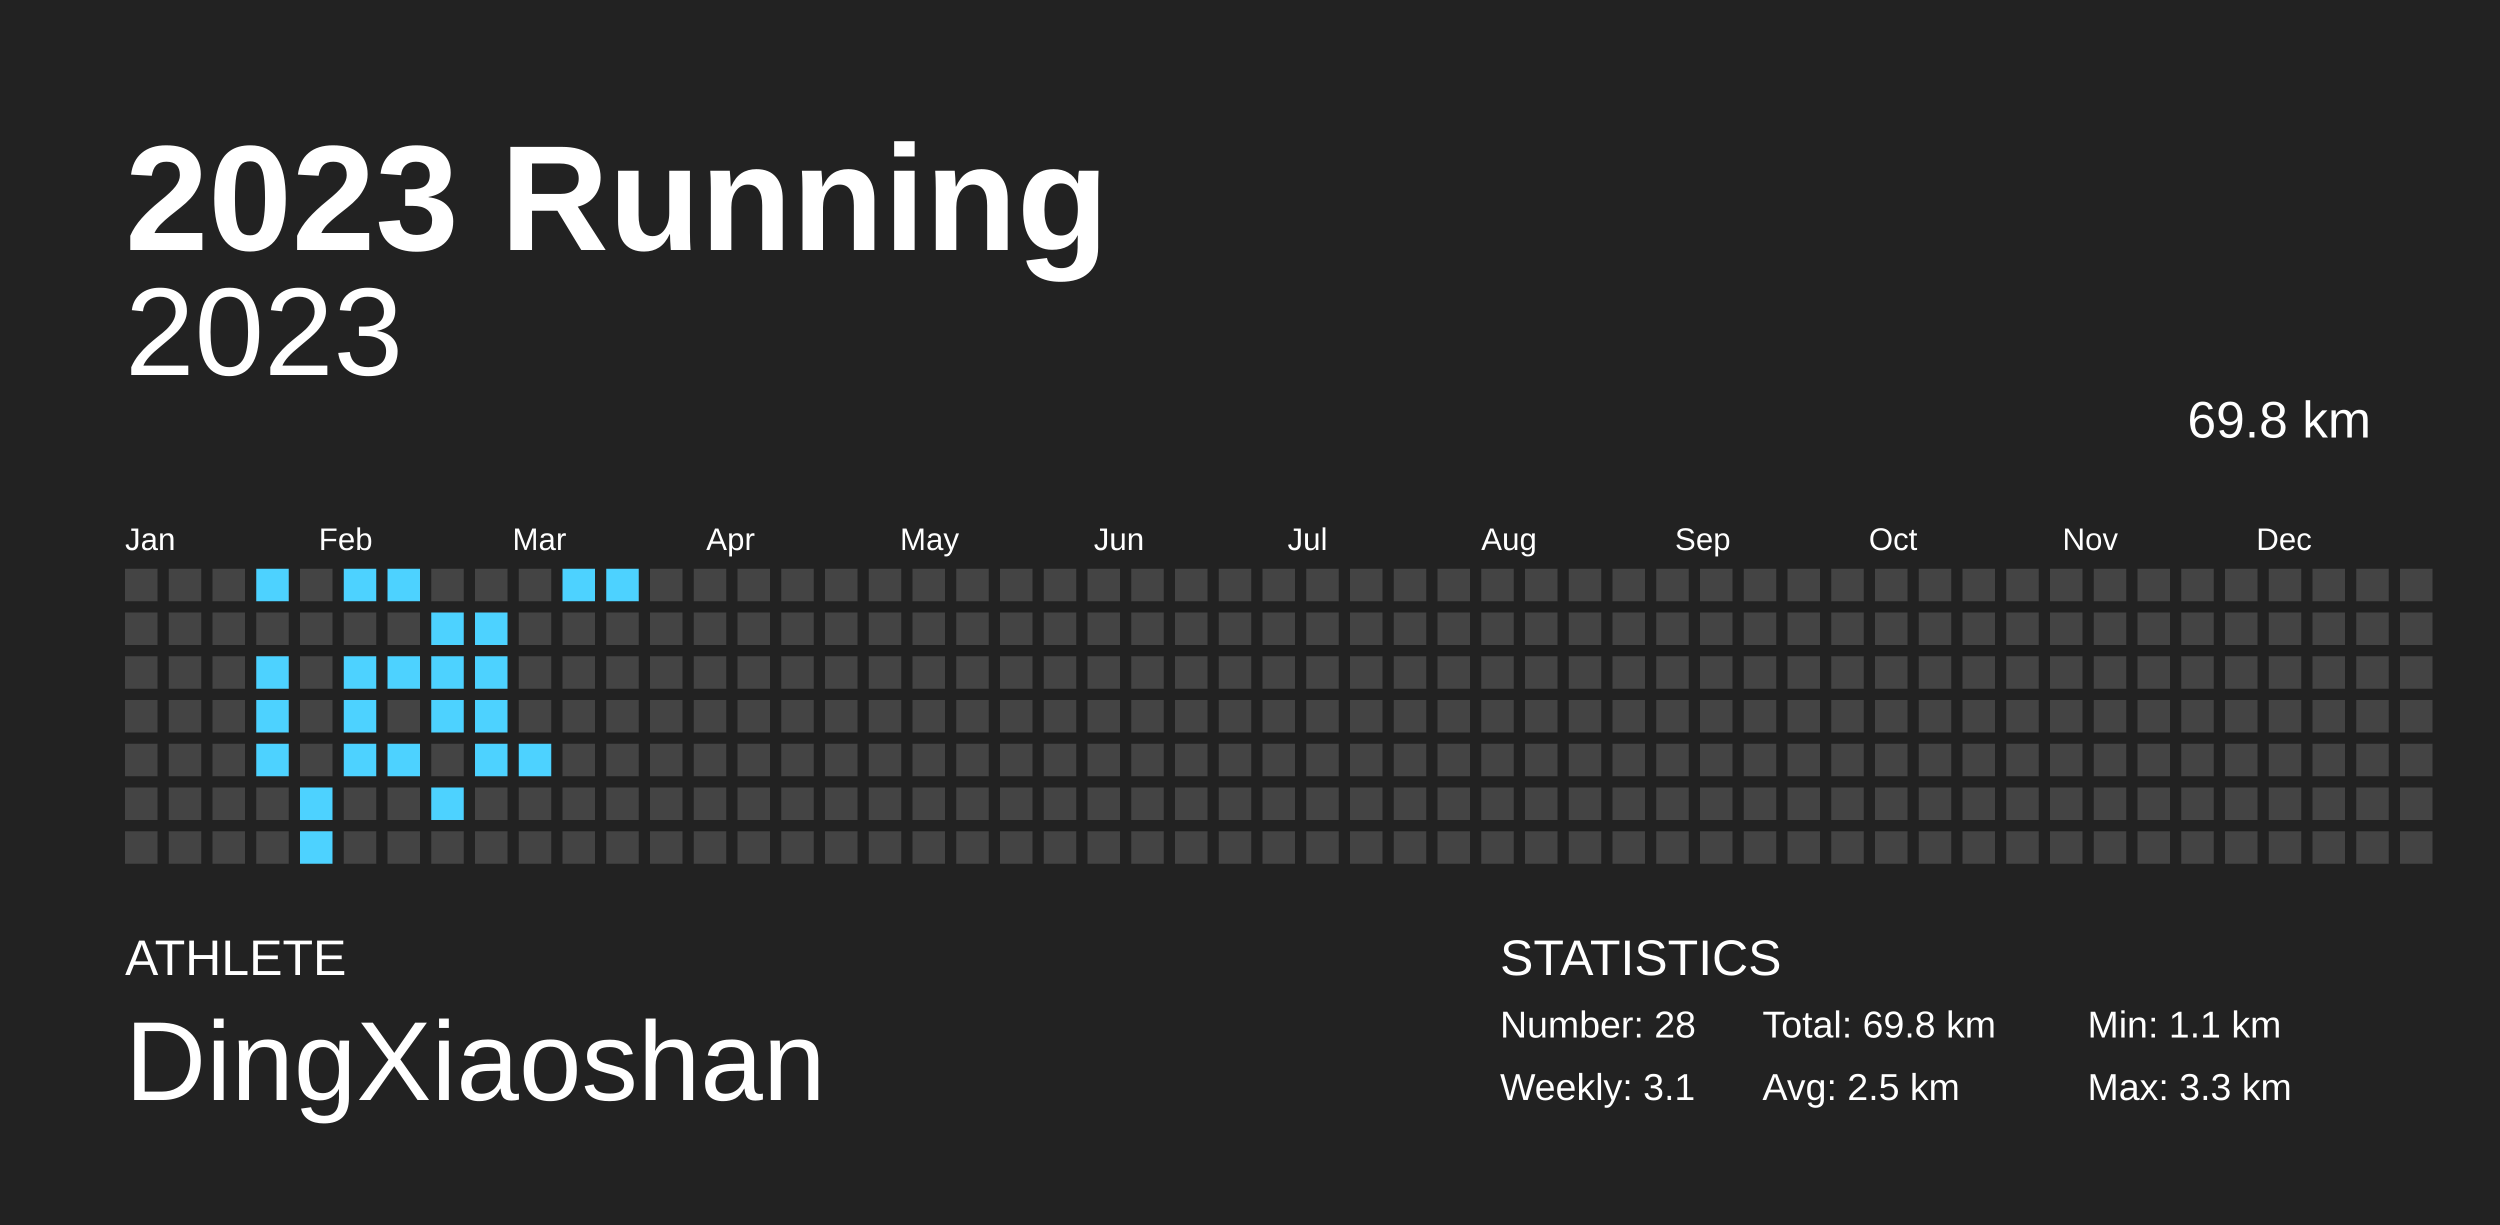
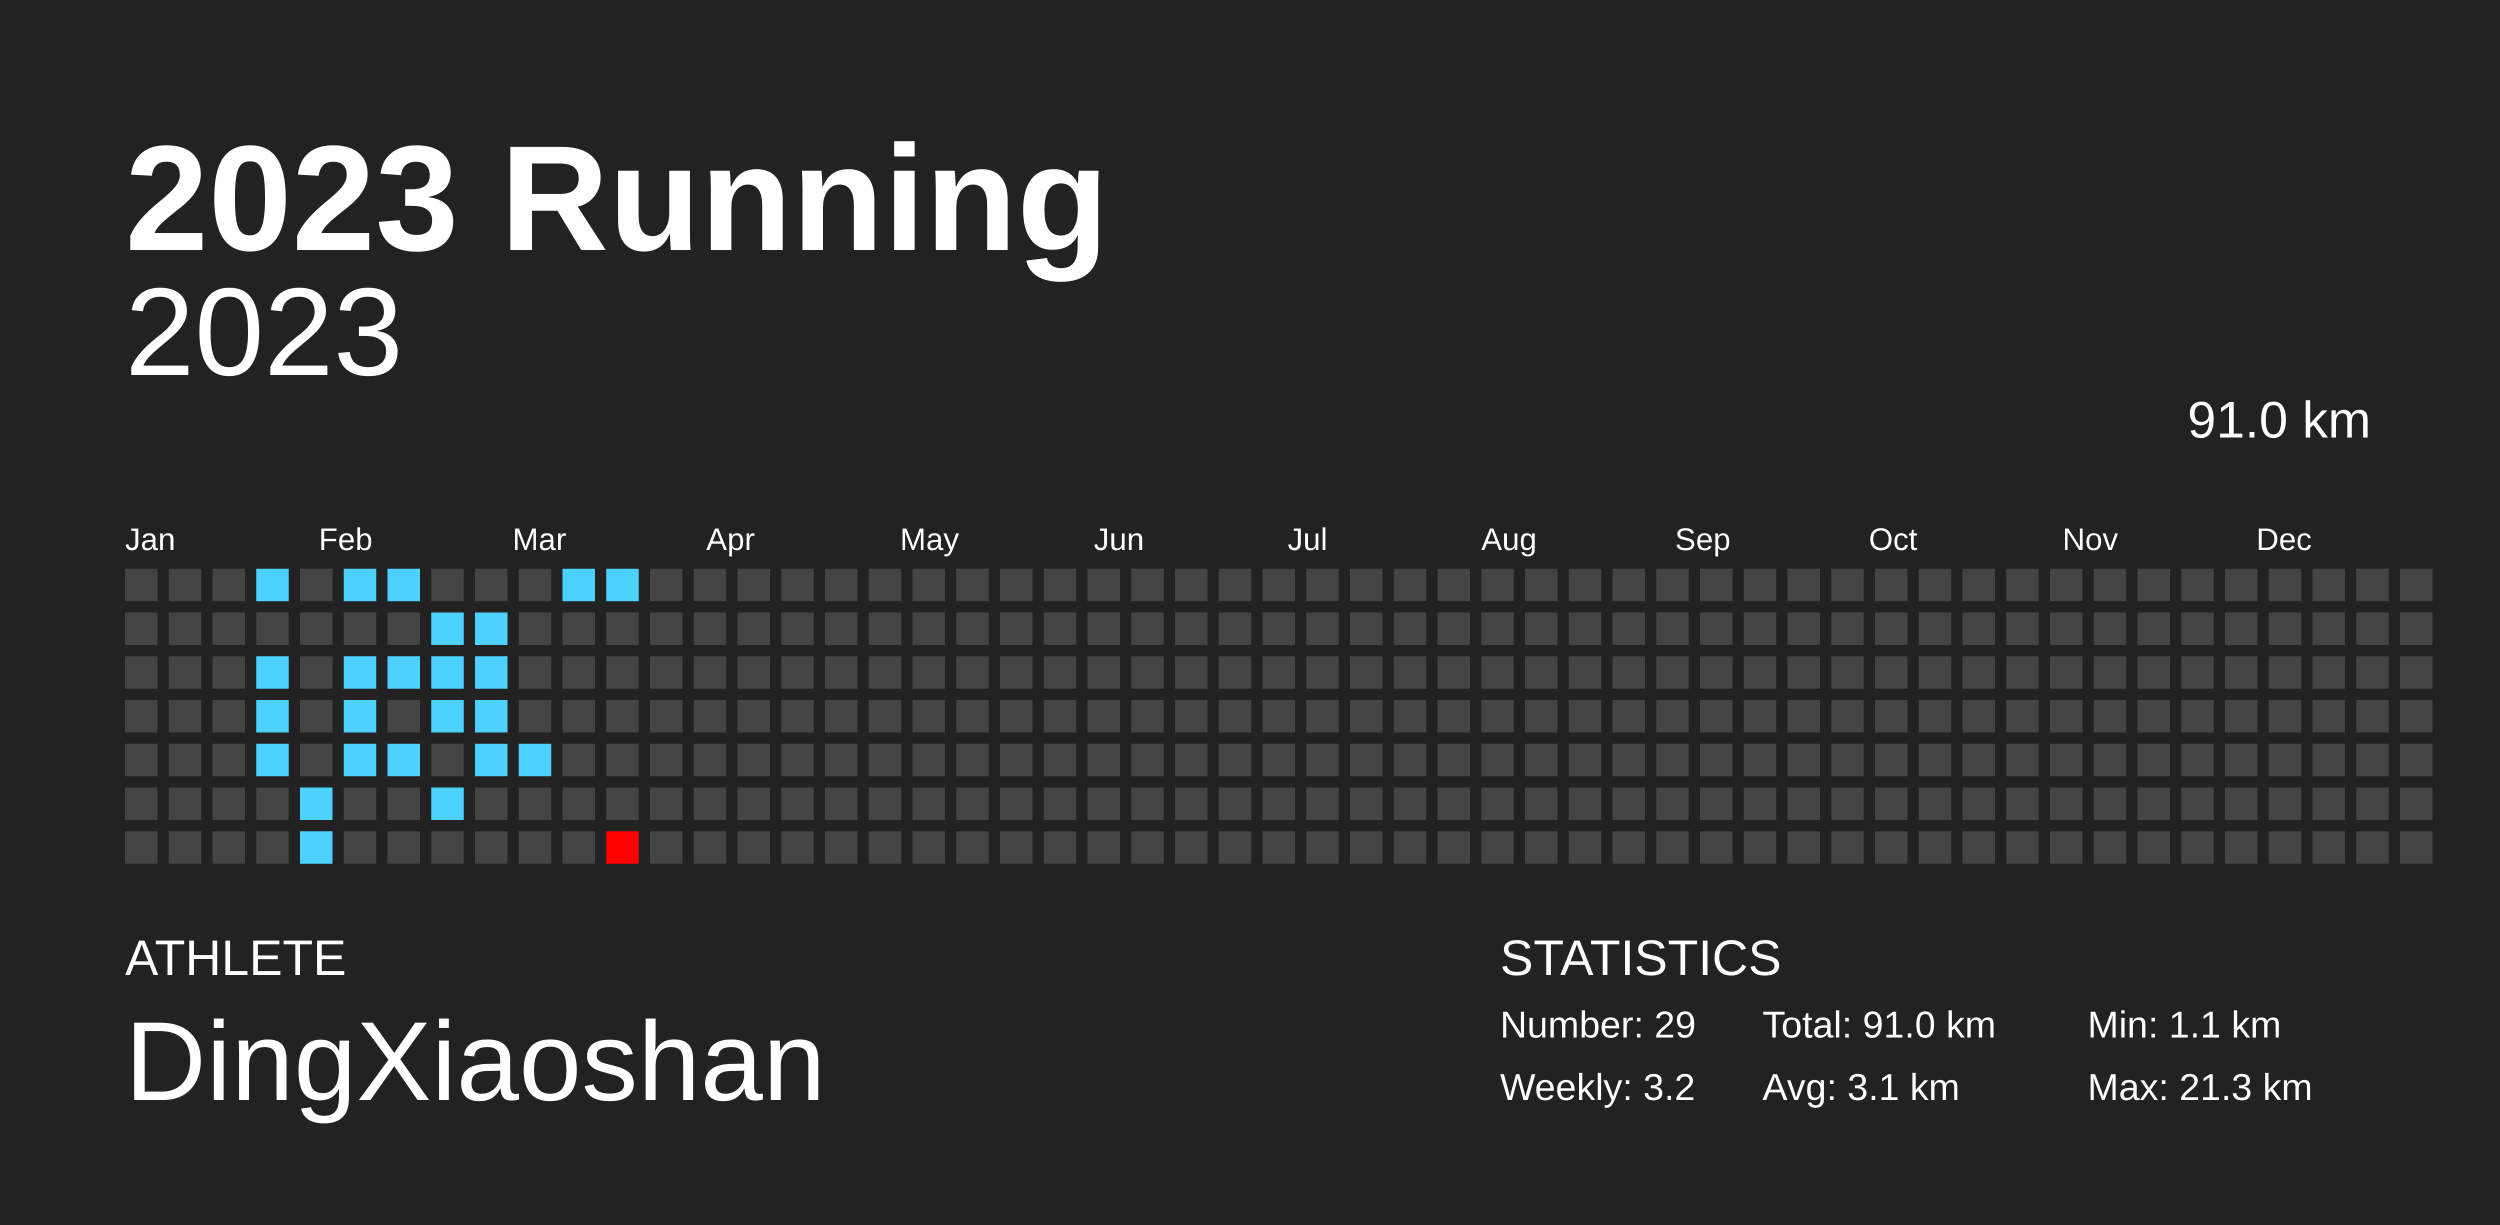
<svg xmlns="http://www.w3.org/2000/svg" baseProfile="full" height="98mm" version="1.1" viewBox="0,0,200,98" width="200mm">
  <defs />
  <rect fill="#222222" height="98" width="200" x="0" y="0" />
  <text fill="#FFFFFF" style="font-size:12px; font-family:Arial; font-weight:bold;" x="10" y="20">2023 Running</text>
  <text fill="#FFFFFF" style="font-size:4px; font-family:Arial" x="10" y="78">ATHLETE</text>
  <text fill="#FFFFFF" style="font-size:9px; font-family:Arial" x="10" y="88">DingXiaoshan</text>
  <text fill="#FFFFFF" style="font-size:4px; font-family:Arial" x="120" y="78">STATISTICS</text>
-   <text fill="#FFFFFF" style="font-size:3px; font-family:Arial" x="120" y="83">Number: 28</text>
-   <text fill="#FFFFFF" style="font-size:3px; font-family:Arial" x="120" y="88">Weekly: 3.1</text>
-   <text fill="#FFFFFF" style="font-size:3px; font-family:Arial" x="141" y="83">Total: 69.8 km</text>
-   <text fill="#FFFFFF" style="font-size:3px; font-family:Arial" x="141" y="88">Avg: 2.5 km</text>
+   <text fill="#FFFFFF" style="font-size:3px; font-family:Arial" x="120" y="83">Number: 29</text>
+   <text fill="#FFFFFF" style="font-size:3px; font-family:Arial" x="120" y="88">Weekly: 3.2</text>
+   <text fill="#FFFFFF" style="font-size:3px; font-family:Arial" x="141" y="83">Total: 91.0 km</text>
+   <text fill="#FFFFFF" style="font-size:3px; font-family:Arial" x="141" y="88">Avg: 3.1 km</text>
  <text fill="#FFFFFF" style="font-size:3px; font-family:Arial" x="167" y="83">Min: 1.1 km</text>
-   <text fill="#FFFFFF" style="font-size:3px; font-family:Arial" x="167" y="88">Max: 3.3 km</text>
+   <text fill="#FFFFFF" style="font-size:3px; font-family:Arial" x="167" y="88">Max: 21.3 km</text>
  <text alignment-baseline="hanging" fill="#FFFFFF" style="font-size:10.0px; font-family:Arial;" x="10" y="30">2023</text>
-   <text alignment-baseline="hanging" fill="#FFFFFF" style="font-size:4.125px; font-family:Arial;" x="175" y="35">69.8 km</text>
+   <text alignment-baseline="hanging" fill="#FFFFFF" style="font-size:4.125px; font-family:Arial;" x="175" y="35">91.0 km</text>
  <text fill="#FFFFFF" style="font-size:2.5px; font-family:Arial" x="10.0" y="44">Jan</text>
  <text fill="#FFFFFF" style="font-size:2.5px; font-family:Arial" x="25.5" y="44">Feb</text>
  <text fill="#FFFFFF" style="font-size:2.5px; font-family:Arial" x="41.0" y="44">Mar</text>
  <text fill="#FFFFFF" style="font-size:2.5px; font-family:Arial" x="56.5" y="44">Apr</text>
  <text fill="#FFFFFF" style="font-size:2.5px; font-family:Arial" x="72.0" y="44">May</text>
  <text fill="#FFFFFF" style="font-size:2.5px; font-family:Arial" x="87.5" y="44">Jun</text>
  <text fill="#FFFFFF" style="font-size:2.5px; font-family:Arial" x="103.0" y="44">Jul</text>
  <text fill="#FFFFFF" style="font-size:2.5px; font-family:Arial" x="118.5" y="44">Aug</text>
  <text fill="#FFFFFF" style="font-size:2.5px; font-family:Arial" x="134.0" y="44">Sep</text>
  <text fill="#FFFFFF" style="font-size:2.5px; font-family:Arial" x="149.5" y="44">Oct</text>
  <text fill="#FFFFFF" style="font-size:2.5px; font-family:Arial" x="165.0" y="44">Nov</text>
  <text fill="#FFFFFF" style="font-size:2.5px; font-family:Arial" x="180.5" y="44">Dec</text>
  <rect fill="#444444" height="2.6" width="2.6" x="10.0" y="45.5" />
  <rect fill="#444444" height="2.6" width="2.6" x="10.0" y="49.0" />
  <rect fill="#444444" height="2.6" width="2.6" x="10.0" y="52.5" />
  <rect fill="#444444" height="2.6" width="2.6" x="10.0" y="56.0" />
  <rect fill="#444444" height="2.6" width="2.6" x="10.0" y="59.5" />
  <rect fill="#444444" height="2.6" width="2.6" x="10.0" y="63.0" />
  <rect fill="#444444" height="2.6" width="2.6" x="10.0" y="66.5" />
  <rect fill="#444444" height="2.6" width="2.6" x="13.5" y="45.5" />
  <rect fill="#444444" height="2.6" width="2.6" x="13.5" y="49.0" />
  <rect fill="#444444" height="2.6" width="2.6" x="13.5" y="52.5" />
  <rect fill="#444444" height="2.6" width="2.6" x="13.5" y="56.0" />
  <rect fill="#444444" height="2.6" width="2.6" x="13.5" y="59.5" />
  <rect fill="#444444" height="2.6" width="2.6" x="13.5" y="63.0" />
  <rect fill="#444444" height="2.6" width="2.6" x="13.5" y="66.5" />
  <rect fill="#444444" height="2.6" width="2.6" x="17.0" y="45.5" />
  <rect fill="#444444" height="2.6" width="2.6" x="17.0" y="49.0" />
  <rect fill="#444444" height="2.6" width="2.6" x="17.0" y="52.5" />
  <rect fill="#444444" height="2.6" width="2.6" x="17.0" y="56.0" />
  <rect fill="#444444" height="2.6" width="2.6" x="17.0" y="59.5" />
  <rect fill="#444444" height="2.6" width="2.6" x="17.0" y="63.0" />
  <rect fill="#444444" height="2.6" width="2.6" x="17.0" y="66.5" />
  <rect fill="#4dd2ff" height="2.6" width="2.6" x="20.5" y="45.5" />
  <rect fill="#444444" height="2.6" width="2.6" x="20.5" y="49.0" />
  <rect fill="#4dd2ff" height="2.6" width="2.6" x="20.5" y="52.5" />
  <rect fill="#4dd2ff" height="2.6" width="2.6" x="20.5" y="56.0" />
  <rect fill="#4dd2ff" height="2.6" width="2.6" x="20.5" y="59.5" />
  <rect fill="#444444" height="2.6" width="2.6" x="20.5" y="63.0" />
  <rect fill="#444444" height="2.6" width="2.6" x="20.5" y="66.5" />
  <rect fill="#444444" height="2.6" width="2.6" x="24.0" y="45.5" />
  <rect fill="#444444" height="2.6" width="2.6" x="24.0" y="49.0" />
  <rect fill="#444444" height="2.6" width="2.6" x="24.0" y="52.5" />
  <rect fill="#444444" height="2.6" width="2.6" x="24.0" y="56.0" />
  <rect fill="#444444" height="2.6" width="2.6" x="24.0" y="59.5" />
  <rect fill="#4dd2ff" height="2.6" width="2.6" x="24.0" y="63.0" />
  <rect fill="#4dd2ff" height="2.6" width="2.6" x="24.0" y="66.5" />
  <rect fill="#4dd2ff" height="2.6" width="2.6" x="27.5" y="45.5" />
  <rect fill="#444444" height="2.6" width="2.6" x="27.5" y="49.0" />
  <rect fill="#4dd2ff" height="2.6" width="2.6" x="27.5" y="52.5" />
  <rect fill="#4dd2ff" height="2.6" width="2.6" x="27.5" y="56.0" />
  <rect fill="#4dd2ff" height="2.6" width="2.6" x="27.5" y="59.5" />
  <rect fill="#444444" height="2.6" width="2.6" x="27.5" y="63.0" />
  <rect fill="#444444" height="2.6" width="2.6" x="27.5" y="66.5" />
  <rect fill="#4dd2ff" height="2.6" width="2.6" x="31.0" y="45.5" />
  <rect fill="#444444" height="2.6" width="2.6" x="31.0" y="49.0" />
  <rect fill="#4dd2ff" height="2.6" width="2.6" x="31.0" y="52.5" />
  <rect fill="#444444" height="2.6" width="2.6" x="31.0" y="56.0" />
  <rect fill="#4dd2ff" height="2.6" width="2.6" x="31.0" y="59.5" />
  <rect fill="#444444" height="2.6" width="2.6" x="31.0" y="63.0" />
  <rect fill="#444444" height="2.6" width="2.6" x="31.0" y="66.5" />
  <rect fill="#444444" height="2.6" width="2.6" x="34.5" y="45.5" />
  <rect fill="#4dd2ff" height="2.6" width="2.6" x="34.5" y="49.0" />
  <rect fill="#4dd2ff" height="2.6" width="2.6" x="34.5" y="52.5" />
  <rect fill="#4dd2ff" height="2.6" width="2.6" x="34.5" y="56.0" />
  <rect fill="#444444" height="2.6" width="2.6" x="34.5" y="59.5" />
  <rect fill="#4dd2ff" height="2.6" width="2.6" x="34.5" y="63.0" />
  <rect fill="#444444" height="2.6" width="2.6" x="34.5" y="66.5" />
  <rect fill="#444444" height="2.6" width="2.6" x="38.0" y="45.5" />
  <rect fill="#4dd2ff" height="2.6" width="2.6" x="38.0" y="49.0" />
  <rect fill="#4dd2ff" height="2.6" width="2.6" x="38.0" y="52.5" />
  <rect fill="#4dd2ff" height="2.6" width="2.6" x="38.0" y="56.0" />
  <rect fill="#4dd2ff" height="2.6" width="2.6" x="38.0" y="59.5" />
  <rect fill="#444444" height="2.6" width="2.6" x="38.0" y="63.0" />
  <rect fill="#444444" height="2.6" width="2.6" x="38.0" y="66.5" />
  <rect fill="#444444" height="2.6" width="2.6" x="41.5" y="45.5" />
  <rect fill="#444444" height="2.6" width="2.6" x="41.5" y="49.0" />
  <rect fill="#444444" height="2.6" width="2.6" x="41.5" y="52.5" />
  <rect fill="#444444" height="2.6" width="2.6" x="41.5" y="56.0" />
  <rect fill="#4dd2ff" height="2.6" width="2.6" x="41.5" y="59.5" />
  <rect fill="#444444" height="2.6" width="2.6" x="41.5" y="63.0" />
  <rect fill="#444444" height="2.6" width="2.6" x="41.5" y="66.5" />
  <rect fill="#4dd2ff" height="2.6" width="2.6" x="45.0" y="45.5" />
  <rect fill="#444444" height="2.6" width="2.6" x="45.0" y="49.0" />
  <rect fill="#444444" height="2.6" width="2.6" x="45.0" y="52.5" />
  <rect fill="#444444" height="2.6" width="2.6" x="45.0" y="56.0" />
  <rect fill="#444444" height="2.6" width="2.6" x="45.0" y="59.5" />
  <rect fill="#444444" height="2.6" width="2.6" x="45.0" y="63.0" />
  <rect fill="#444444" height="2.6" width="2.6" x="45.0" y="66.5" />
  <rect fill="#4dd2ff" height="2.6" width="2.6" x="48.5" y="45.5" />
  <rect fill="#444444" height="2.6" width="2.6" x="48.5" y="49.0" />
  <rect fill="#444444" height="2.6" width="2.6" x="48.5" y="52.5" />
  <rect fill="#444444" height="2.6" width="2.6" x="48.5" y="56.0" />
  <rect fill="#444444" height="2.6" width="2.6" x="48.5" y="59.5" />
  <rect fill="#444444" height="2.6" width="2.6" x="48.5" y="63.0" />
-   <rect fill="#444444" height="2.6" width="2.6" x="48.5" y="66.5" />
+   <rect fill="red" height="2.6" width="2.6" x="48.5" y="66.5" />
  <rect fill="#444444" height="2.6" width="2.6" x="52.0" y="45.5" />
  <rect fill="#444444" height="2.6" width="2.6" x="52.0" y="49.0" />
  <rect fill="#444444" height="2.6" width="2.6" x="52.0" y="52.5" />
  <rect fill="#444444" height="2.6" width="2.6" x="52.0" y="56.0" />
  <rect fill="#444444" height="2.6" width="2.6" x="52.0" y="59.5" />
  <rect fill="#444444" height="2.6" width="2.6" x="52.0" y="63.0" />
  <rect fill="#444444" height="2.6" width="2.6" x="52.0" y="66.5" />
  <rect fill="#444444" height="2.6" width="2.6" x="55.5" y="45.5" />
  <rect fill="#444444" height="2.6" width="2.6" x="55.5" y="49.0" />
  <rect fill="#444444" height="2.6" width="2.6" x="55.5" y="52.5" />
  <rect fill="#444444" height="2.6" width="2.6" x="55.5" y="56.0" />
  <rect fill="#444444" height="2.6" width="2.6" x="55.5" y="59.5" />
  <rect fill="#444444" height="2.6" width="2.6" x="55.5" y="63.0" />
  <rect fill="#444444" height="2.6" width="2.6" x="55.5" y="66.5" />
  <rect fill="#444444" height="2.6" width="2.6" x="59.0" y="45.5" />
  <rect fill="#444444" height="2.6" width="2.6" x="59.0" y="49.0" />
  <rect fill="#444444" height="2.6" width="2.6" x="59.0" y="52.5" />
  <rect fill="#444444" height="2.6" width="2.6" x="59.0" y="56.0" />
  <rect fill="#444444" height="2.6" width="2.6" x="59.0" y="59.5" />
  <rect fill="#444444" height="2.6" width="2.6" x="59.0" y="63.0" />
  <rect fill="#444444" height="2.6" width="2.6" x="59.0" y="66.5" />
  <rect fill="#444444" height="2.6" width="2.6" x="62.5" y="45.5" />
  <rect fill="#444444" height="2.6" width="2.6" x="62.5" y="49.0" />
  <rect fill="#444444" height="2.6" width="2.6" x="62.5" y="52.5" />
  <rect fill="#444444" height="2.6" width="2.6" x="62.5" y="56.0" />
  <rect fill="#444444" height="2.6" width="2.6" x="62.5" y="59.5" />
  <rect fill="#444444" height="2.6" width="2.6" x="62.5" y="63.0" />
  <rect fill="#444444" height="2.6" width="2.6" x="62.5" y="66.5" />
  <rect fill="#444444" height="2.6" width="2.6" x="66.0" y="45.5" />
  <rect fill="#444444" height="2.6" width="2.6" x="66.0" y="49.0" />
  <rect fill="#444444" height="2.6" width="2.6" x="66.0" y="52.5" />
  <rect fill="#444444" height="2.6" width="2.6" x="66.0" y="56.0" />
  <rect fill="#444444" height="2.6" width="2.6" x="66.0" y="59.5" />
  <rect fill="#444444" height="2.6" width="2.6" x="66.0" y="63.0" />
  <rect fill="#444444" height="2.6" width="2.6" x="66.0" y="66.5" />
  <rect fill="#444444" height="2.6" width="2.6" x="69.5" y="45.5" />
  <rect fill="#444444" height="2.6" width="2.6" x="69.5" y="49.0" />
  <rect fill="#444444" height="2.6" width="2.6" x="69.5" y="52.5" />
  <rect fill="#444444" height="2.6" width="2.6" x="69.5" y="56.0" />
  <rect fill="#444444" height="2.6" width="2.6" x="69.5" y="59.5" />
  <rect fill="#444444" height="2.6" width="2.6" x="69.5" y="63.0" />
  <rect fill="#444444" height="2.6" width="2.6" x="69.5" y="66.5" />
  <rect fill="#444444" height="2.6" width="2.6" x="73.0" y="45.5" />
  <rect fill="#444444" height="2.6" width="2.6" x="73.0" y="49.0" />
  <rect fill="#444444" height="2.6" width="2.6" x="73.0" y="52.5" />
  <rect fill="#444444" height="2.6" width="2.6" x="73.0" y="56.0" />
  <rect fill="#444444" height="2.6" width="2.6" x="73.0" y="59.5" />
  <rect fill="#444444" height="2.6" width="2.6" x="73.0" y="63.0" />
  <rect fill="#444444" height="2.6" width="2.6" x="73.0" y="66.5" />
  <rect fill="#444444" height="2.6" width="2.6" x="76.5" y="45.5" />
  <rect fill="#444444" height="2.6" width="2.6" x="76.5" y="49.0" />
  <rect fill="#444444" height="2.6" width="2.6" x="76.5" y="52.5" />
  <rect fill="#444444" height="2.6" width="2.6" x="76.5" y="56.0" />
  <rect fill="#444444" height="2.6" width="2.6" x="76.5" y="59.5" />
  <rect fill="#444444" height="2.6" width="2.6" x="76.5" y="63.0" />
  <rect fill="#444444" height="2.6" width="2.6" x="76.5" y="66.5" />
  <rect fill="#444444" height="2.6" width="2.6" x="80.0" y="45.5" />
  <rect fill="#444444" height="2.6" width="2.6" x="80.0" y="49.0" />
  <rect fill="#444444" height="2.6" width="2.6" x="80.0" y="52.5" />
  <rect fill="#444444" height="2.6" width="2.6" x="80.0" y="56.0" />
  <rect fill="#444444" height="2.6" width="2.6" x="80.0" y="59.5" />
  <rect fill="#444444" height="2.6" width="2.6" x="80.0" y="63.0" />
  <rect fill="#444444" height="2.6" width="2.6" x="80.0" y="66.5" />
  <rect fill="#444444" height="2.6" width="2.6" x="83.5" y="45.5" />
  <rect fill="#444444" height="2.6" width="2.6" x="83.5" y="49.0" />
  <rect fill="#444444" height="2.6" width="2.6" x="83.5" y="52.5" />
  <rect fill="#444444" height="2.6" width="2.6" x="83.5" y="56.0" />
  <rect fill="#444444" height="2.6" width="2.6" x="83.5" y="59.5" />
  <rect fill="#444444" height="2.6" width="2.6" x="83.5" y="63.0" />
  <rect fill="#444444" height="2.6" width="2.6" x="83.5" y="66.5" />
  <rect fill="#444444" height="2.6" width="2.6" x="87.0" y="45.5" />
  <rect fill="#444444" height="2.6" width="2.6" x="87.0" y="49.0" />
  <rect fill="#444444" height="2.6" width="2.6" x="87.0" y="52.5" />
  <rect fill="#444444" height="2.6" width="2.6" x="87.0" y="56.0" />
  <rect fill="#444444" height="2.6" width="2.6" x="87.0" y="59.5" />
  <rect fill="#444444" height="2.6" width="2.6" x="87.0" y="63.0" />
  <rect fill="#444444" height="2.6" width="2.6" x="87.0" y="66.5" />
  <rect fill="#444444" height="2.6" width="2.6" x="90.5" y="45.5" />
  <rect fill="#444444" height="2.6" width="2.6" x="90.5" y="49.0" />
  <rect fill="#444444" height="2.6" width="2.6" x="90.5" y="52.5" />
  <rect fill="#444444" height="2.6" width="2.6" x="90.5" y="56.0" />
  <rect fill="#444444" height="2.6" width="2.6" x="90.5" y="59.5" />
  <rect fill="#444444" height="2.6" width="2.6" x="90.5" y="63.0" />
  <rect fill="#444444" height="2.6" width="2.6" x="90.5" y="66.5" />
  <rect fill="#444444" height="2.6" width="2.6" x="94.0" y="45.5" />
  <rect fill="#444444" height="2.6" width="2.6" x="94.0" y="49.0" />
  <rect fill="#444444" height="2.6" width="2.6" x="94.0" y="52.5" />
  <rect fill="#444444" height="2.6" width="2.6" x="94.0" y="56.0" />
  <rect fill="#444444" height="2.6" width="2.6" x="94.0" y="59.5" />
  <rect fill="#444444" height="2.6" width="2.6" x="94.0" y="63.0" />
  <rect fill="#444444" height="2.6" width="2.6" x="94.0" y="66.5" />
  <rect fill="#444444" height="2.6" width="2.6" x="97.5" y="45.5" />
  <rect fill="#444444" height="2.6" width="2.6" x="97.5" y="49.0" />
  <rect fill="#444444" height="2.6" width="2.6" x="97.5" y="52.5" />
  <rect fill="#444444" height="2.6" width="2.6" x="97.5" y="56.0" />
  <rect fill="#444444" height="2.6" width="2.6" x="97.5" y="59.5" />
  <rect fill="#444444" height="2.6" width="2.6" x="97.5" y="63.0" />
  <rect fill="#444444" height="2.6" width="2.6" x="97.5" y="66.5" />
  <rect fill="#444444" height="2.6" width="2.6" x="101.0" y="45.5" />
  <rect fill="#444444" height="2.6" width="2.6" x="101.0" y="49.0" />
  <rect fill="#444444" height="2.6" width="2.6" x="101.0" y="52.5" />
  <rect fill="#444444" height="2.6" width="2.6" x="101.0" y="56.0" />
  <rect fill="#444444" height="2.6" width="2.6" x="101.0" y="59.5" />
  <rect fill="#444444" height="2.6" width="2.6" x="101.0" y="63.0" />
  <rect fill="#444444" height="2.6" width="2.6" x="101.0" y="66.5" />
  <rect fill="#444444" height="2.6" width="2.6" x="104.5" y="45.5" />
  <rect fill="#444444" height="2.6" width="2.6" x="104.5" y="49.0" />
  <rect fill="#444444" height="2.6" width="2.6" x="104.5" y="52.5" />
  <rect fill="#444444" height="2.6" width="2.6" x="104.5" y="56.0" />
  <rect fill="#444444" height="2.6" width="2.6" x="104.5" y="59.5" />
  <rect fill="#444444" height="2.6" width="2.6" x="104.5" y="63.0" />
  <rect fill="#444444" height="2.6" width="2.6" x="104.5" y="66.5" />
  <rect fill="#444444" height="2.6" width="2.6" x="108.0" y="45.5" />
  <rect fill="#444444" height="2.6" width="2.6" x="108.0" y="49.0" />
  <rect fill="#444444" height="2.6" width="2.6" x="108.0" y="52.5" />
  <rect fill="#444444" height="2.6" width="2.6" x="108.0" y="56.0" />
  <rect fill="#444444" height="2.6" width="2.6" x="108.0" y="59.5" />
  <rect fill="#444444" height="2.6" width="2.6" x="108.0" y="63.0" />
  <rect fill="#444444" height="2.6" width="2.6" x="108.0" y="66.5" />
  <rect fill="#444444" height="2.6" width="2.6" x="111.5" y="45.5" />
  <rect fill="#444444" height="2.6" width="2.6" x="111.5" y="49.0" />
  <rect fill="#444444" height="2.6" width="2.6" x="111.5" y="52.5" />
  <rect fill="#444444" height="2.6" width="2.6" x="111.5" y="56.0" />
  <rect fill="#444444" height="2.6" width="2.6" x="111.5" y="59.5" />
  <rect fill="#444444" height="2.6" width="2.6" x="111.5" y="63.0" />
  <rect fill="#444444" height="2.6" width="2.6" x="111.5" y="66.5" />
  <rect fill="#444444" height="2.6" width="2.6" x="115.0" y="45.5" />
  <rect fill="#444444" height="2.6" width="2.6" x="115.0" y="49.0" />
  <rect fill="#444444" height="2.6" width="2.6" x="115.0" y="52.5" />
  <rect fill="#444444" height="2.6" width="2.6" x="115.0" y="56.0" />
  <rect fill="#444444" height="2.6" width="2.6" x="115.0" y="59.5" />
  <rect fill="#444444" height="2.6" width="2.6" x="115.0" y="63.0" />
  <rect fill="#444444" height="2.6" width="2.6" x="115.0" y="66.5" />
  <rect fill="#444444" height="2.6" width="2.6" x="118.5" y="45.5" />
  <rect fill="#444444" height="2.6" width="2.6" x="118.5" y="49.0" />
  <rect fill="#444444" height="2.6" width="2.6" x="118.5" y="52.5" />
  <rect fill="#444444" height="2.6" width="2.6" x="118.5" y="56.0" />
  <rect fill="#444444" height="2.6" width="2.6" x="118.5" y="59.5" />
  <rect fill="#444444" height="2.6" width="2.6" x="118.5" y="63.0" />
  <rect fill="#444444" height="2.6" width="2.6" x="118.5" y="66.5" />
  <rect fill="#444444" height="2.6" width="2.6" x="122.0" y="45.5" />
  <rect fill="#444444" height="2.6" width="2.6" x="122.0" y="49.0" />
  <rect fill="#444444" height="2.6" width="2.6" x="122.0" y="52.5" />
  <rect fill="#444444" height="2.6" width="2.6" x="122.0" y="56.0" />
  <rect fill="#444444" height="2.6" width="2.6" x="122.0" y="59.5" />
  <rect fill="#444444" height="2.6" width="2.6" x="122.0" y="63.0" />
  <rect fill="#444444" height="2.6" width="2.6" x="122.0" y="66.5" />
  <rect fill="#444444" height="2.6" width="2.6" x="125.5" y="45.5" />
  <rect fill="#444444" height="2.6" width="2.6" x="125.5" y="49.0" />
  <rect fill="#444444" height="2.6" width="2.6" x="125.5" y="52.5" />
  <rect fill="#444444" height="2.6" width="2.6" x="125.5" y="56.0" />
  <rect fill="#444444" height="2.6" width="2.6" x="125.5" y="59.5" />
  <rect fill="#444444" height="2.6" width="2.6" x="125.5" y="63.0" />
  <rect fill="#444444" height="2.6" width="2.6" x="125.5" y="66.5" />
  <rect fill="#444444" height="2.6" width="2.6" x="129.0" y="45.5" />
  <rect fill="#444444" height="2.6" width="2.6" x="129.0" y="49.0" />
  <rect fill="#444444" height="2.6" width="2.6" x="129.0" y="52.5" />
  <rect fill="#444444" height="2.6" width="2.6" x="129.0" y="56.0" />
  <rect fill="#444444" height="2.6" width="2.6" x="129.0" y="59.5" />
  <rect fill="#444444" height="2.6" width="2.6" x="129.0" y="63.0" />
  <rect fill="#444444" height="2.6" width="2.6" x="129.0" y="66.5" />
  <rect fill="#444444" height="2.6" width="2.6" x="132.5" y="45.5" />
  <rect fill="#444444" height="2.6" width="2.6" x="132.5" y="49.0" />
  <rect fill="#444444" height="2.6" width="2.6" x="132.5" y="52.5" />
  <rect fill="#444444" height="2.6" width="2.6" x="132.5" y="56.0" />
  <rect fill="#444444" height="2.6" width="2.6" x="132.5" y="59.5" />
  <rect fill="#444444" height="2.6" width="2.6" x="132.5" y="63.0" />
  <rect fill="#444444" height="2.6" width="2.6" x="132.5" y="66.5" />
  <rect fill="#444444" height="2.6" width="2.6" x="136.0" y="45.5" />
  <rect fill="#444444" height="2.6" width="2.6" x="136.0" y="49.0" />
  <rect fill="#444444" height="2.6" width="2.6" x="136.0" y="52.5" />
  <rect fill="#444444" height="2.6" width="2.6" x="136.0" y="56.0" />
  <rect fill="#444444" height="2.6" width="2.6" x="136.0" y="59.5" />
  <rect fill="#444444" height="2.6" width="2.6" x="136.0" y="63.0" />
  <rect fill="#444444" height="2.6" width="2.6" x="136.0" y="66.5" />
  <rect fill="#444444" height="2.6" width="2.6" x="139.5" y="45.5" />
  <rect fill="#444444" height="2.6" width="2.6" x="139.5" y="49.0" />
  <rect fill="#444444" height="2.6" width="2.6" x="139.5" y="52.5" />
  <rect fill="#444444" height="2.6" width="2.6" x="139.5" y="56.0" />
  <rect fill="#444444" height="2.6" width="2.6" x="139.5" y="59.5" />
  <rect fill="#444444" height="2.6" width="2.6" x="139.5" y="63.0" />
  <rect fill="#444444" height="2.6" width="2.6" x="139.5" y="66.5" />
  <rect fill="#444444" height="2.6" width="2.6" x="143.0" y="45.5" />
  <rect fill="#444444" height="2.6" width="2.6" x="143.0" y="49.0" />
  <rect fill="#444444" height="2.6" width="2.6" x="143.0" y="52.5" />
  <rect fill="#444444" height="2.6" width="2.6" x="143.0" y="56.0" />
  <rect fill="#444444" height="2.6" width="2.6" x="143.0" y="59.5" />
  <rect fill="#444444" height="2.6" width="2.6" x="143.0" y="63.0" />
  <rect fill="#444444" height="2.6" width="2.6" x="143.0" y="66.5" />
  <rect fill="#444444" height="2.6" width="2.6" x="146.5" y="45.5" />
  <rect fill="#444444" height="2.6" width="2.6" x="146.5" y="49.0" />
  <rect fill="#444444" height="2.6" width="2.6" x="146.5" y="52.5" />
  <rect fill="#444444" height="2.6" width="2.6" x="146.5" y="56.0" />
  <rect fill="#444444" height="2.6" width="2.6" x="146.5" y="59.5" />
  <rect fill="#444444" height="2.6" width="2.6" x="146.5" y="63.0" />
  <rect fill="#444444" height="2.6" width="2.6" x="146.5" y="66.5" />
  <rect fill="#444444" height="2.6" width="2.6" x="150.0" y="45.5" />
  <rect fill="#444444" height="2.6" width="2.6" x="150.0" y="49.0" />
  <rect fill="#444444" height="2.6" width="2.6" x="150.0" y="52.5" />
  <rect fill="#444444" height="2.6" width="2.6" x="150.0" y="56.0" />
  <rect fill="#444444" height="2.6" width="2.6" x="150.0" y="59.5" />
  <rect fill="#444444" height="2.6" width="2.6" x="150.0" y="63.0" />
  <rect fill="#444444" height="2.6" width="2.6" x="150.0" y="66.5" />
  <rect fill="#444444" height="2.6" width="2.6" x="153.5" y="45.5" />
  <rect fill="#444444" height="2.6" width="2.6" x="153.5" y="49.0" />
  <rect fill="#444444" height="2.6" width="2.6" x="153.5" y="52.5" />
  <rect fill="#444444" height="2.6" width="2.6" x="153.5" y="56.0" />
  <rect fill="#444444" height="2.6" width="2.6" x="153.5" y="59.5" />
  <rect fill="#444444" height="2.6" width="2.6" x="153.5" y="63.0" />
  <rect fill="#444444" height="2.6" width="2.6" x="153.5" y="66.5" />
  <rect fill="#444444" height="2.6" width="2.6" x="157.0" y="45.5" />
  <rect fill="#444444" height="2.6" width="2.6" x="157.0" y="49.0" />
  <rect fill="#444444" height="2.6" width="2.6" x="157.0" y="52.5" />
  <rect fill="#444444" height="2.6" width="2.6" x="157.0" y="56.0" />
  <rect fill="#444444" height="2.6" width="2.6" x="157.0" y="59.5" />
  <rect fill="#444444" height="2.6" width="2.6" x="157.0" y="63.0" />
  <rect fill="#444444" height="2.6" width="2.6" x="157.0" y="66.5" />
  <rect fill="#444444" height="2.6" width="2.6" x="160.5" y="45.5" />
  <rect fill="#444444" height="2.6" width="2.6" x="160.5" y="49.0" />
  <rect fill="#444444" height="2.6" width="2.6" x="160.5" y="52.5" />
  <rect fill="#444444" height="2.6" width="2.6" x="160.5" y="56.0" />
  <rect fill="#444444" height="2.6" width="2.6" x="160.5" y="59.5" />
  <rect fill="#444444" height="2.6" width="2.6" x="160.5" y="63.0" />
  <rect fill="#444444" height="2.6" width="2.6" x="160.5" y="66.5" />
  <rect fill="#444444" height="2.6" width="2.6" x="164.0" y="45.5" />
  <rect fill="#444444" height="2.6" width="2.6" x="164.0" y="49.0" />
  <rect fill="#444444" height="2.6" width="2.6" x="164.0" y="52.5" />
  <rect fill="#444444" height="2.6" width="2.6" x="164.0" y="56.0" />
  <rect fill="#444444" height="2.6" width="2.6" x="164.0" y="59.5" />
  <rect fill="#444444" height="2.6" width="2.6" x="164.0" y="63.0" />
  <rect fill="#444444" height="2.6" width="2.6" x="164.0" y="66.5" />
  <rect fill="#444444" height="2.6" width="2.6" x="167.5" y="45.5" />
  <rect fill="#444444" height="2.6" width="2.6" x="167.5" y="49.0" />
  <rect fill="#444444" height="2.6" width="2.6" x="167.5" y="52.5" />
  <rect fill="#444444" height="2.6" width="2.6" x="167.5" y="56.0" />
  <rect fill="#444444" height="2.6" width="2.6" x="167.5" y="59.5" />
  <rect fill="#444444" height="2.6" width="2.6" x="167.5" y="63.0" />
  <rect fill="#444444" height="2.6" width="2.6" x="167.5" y="66.5" />
  <rect fill="#444444" height="2.6" width="2.6" x="171.0" y="45.5" />
  <rect fill="#444444" height="2.6" width="2.6" x="171.0" y="49.0" />
  <rect fill="#444444" height="2.6" width="2.6" x="171.0" y="52.5" />
  <rect fill="#444444" height="2.6" width="2.6" x="171.0" y="56.0" />
  <rect fill="#444444" height="2.6" width="2.6" x="171.0" y="59.5" />
  <rect fill="#444444" height="2.6" width="2.6" x="171.0" y="63.0" />
  <rect fill="#444444" height="2.6" width="2.6" x="171.0" y="66.5" />
  <rect fill="#444444" height="2.6" width="2.6" x="174.5" y="45.5" />
  <rect fill="#444444" height="2.6" width="2.6" x="174.5" y="49.0" />
  <rect fill="#444444" height="2.6" width="2.6" x="174.5" y="52.5" />
  <rect fill="#444444" height="2.6" width="2.6" x="174.5" y="56.0" />
  <rect fill="#444444" height="2.6" width="2.6" x="174.5" y="59.5" />
  <rect fill="#444444" height="2.6" width="2.6" x="174.5" y="63.0" />
  <rect fill="#444444" height="2.6" width="2.6" x="174.5" y="66.5" />
  <rect fill="#444444" height="2.6" width="2.6" x="178.0" y="45.5" />
  <rect fill="#444444" height="2.6" width="2.6" x="178.0" y="49.0" />
  <rect fill="#444444" height="2.6" width="2.6" x="178.0" y="52.5" />
  <rect fill="#444444" height="2.6" width="2.6" x="178.0" y="56.0" />
  <rect fill="#444444" height="2.6" width="2.6" x="178.0" y="59.5" />
  <rect fill="#444444" height="2.6" width="2.6" x="178.0" y="63.0" />
  <rect fill="#444444" height="2.6" width="2.6" x="178.0" y="66.5" />
  <rect fill="#444444" height="2.6" width="2.6" x="181.5" y="45.5" />
  <rect fill="#444444" height="2.6" width="2.6" x="181.5" y="49.0" />
  <rect fill="#444444" height="2.6" width="2.6" x="181.5" y="52.5" />
  <rect fill="#444444" height="2.6" width="2.6" x="181.5" y="56.0" />
  <rect fill="#444444" height="2.6" width="2.6" x="181.5" y="59.5" />
  <rect fill="#444444" height="2.6" width="2.6" x="181.5" y="63.0" />
  <rect fill="#444444" height="2.6" width="2.6" x="181.5" y="66.5" />
  <rect fill="#444444" height="2.6" width="2.6" x="185.0" y="45.5" />
  <rect fill="#444444" height="2.6" width="2.6" x="185.0" y="49.0" />
  <rect fill="#444444" height="2.6" width="2.6" x="185.0" y="52.5" />
  <rect fill="#444444" height="2.6" width="2.6" x="185.0" y="56.0" />
  <rect fill="#444444" height="2.6" width="2.6" x="185.0" y="59.5" />
  <rect fill="#444444" height="2.6" width="2.6" x="185.0" y="63.0" />
  <rect fill="#444444" height="2.6" width="2.6" x="185.0" y="66.5" />
  <rect fill="#444444" height="2.6" width="2.6" x="188.5" y="45.5" />
  <rect fill="#444444" height="2.6" width="2.6" x="188.5" y="49.0" />
  <rect fill="#444444" height="2.6" width="2.6" x="188.5" y="52.5" />
  <rect fill="#444444" height="2.6" width="2.6" x="188.5" y="56.0" />
  <rect fill="#444444" height="2.6" width="2.6" x="188.5" y="59.5" />
  <rect fill="#444444" height="2.6" width="2.6" x="188.5" y="63.0" />
  <rect fill="#444444" height="2.6" width="2.6" x="188.5" y="66.5" />
  <rect fill="#444444" height="2.6" width="2.6" x="192.0" y="45.5" />
  <rect fill="#444444" height="2.6" width="2.6" x="192.0" y="49.0" />
  <rect fill="#444444" height="2.6" width="2.6" x="192.0" y="52.5" />
  <rect fill="#444444" height="2.6" width="2.6" x="192.0" y="56.0" />
  <rect fill="#444444" height="2.6" width="2.6" x="192.0" y="59.5" />
  <rect fill="#444444" height="2.6" width="2.6" x="192.0" y="63.0" />
  <rect fill="#444444" height="2.6" width="2.6" x="192.0" y="66.5" />
</svg>
